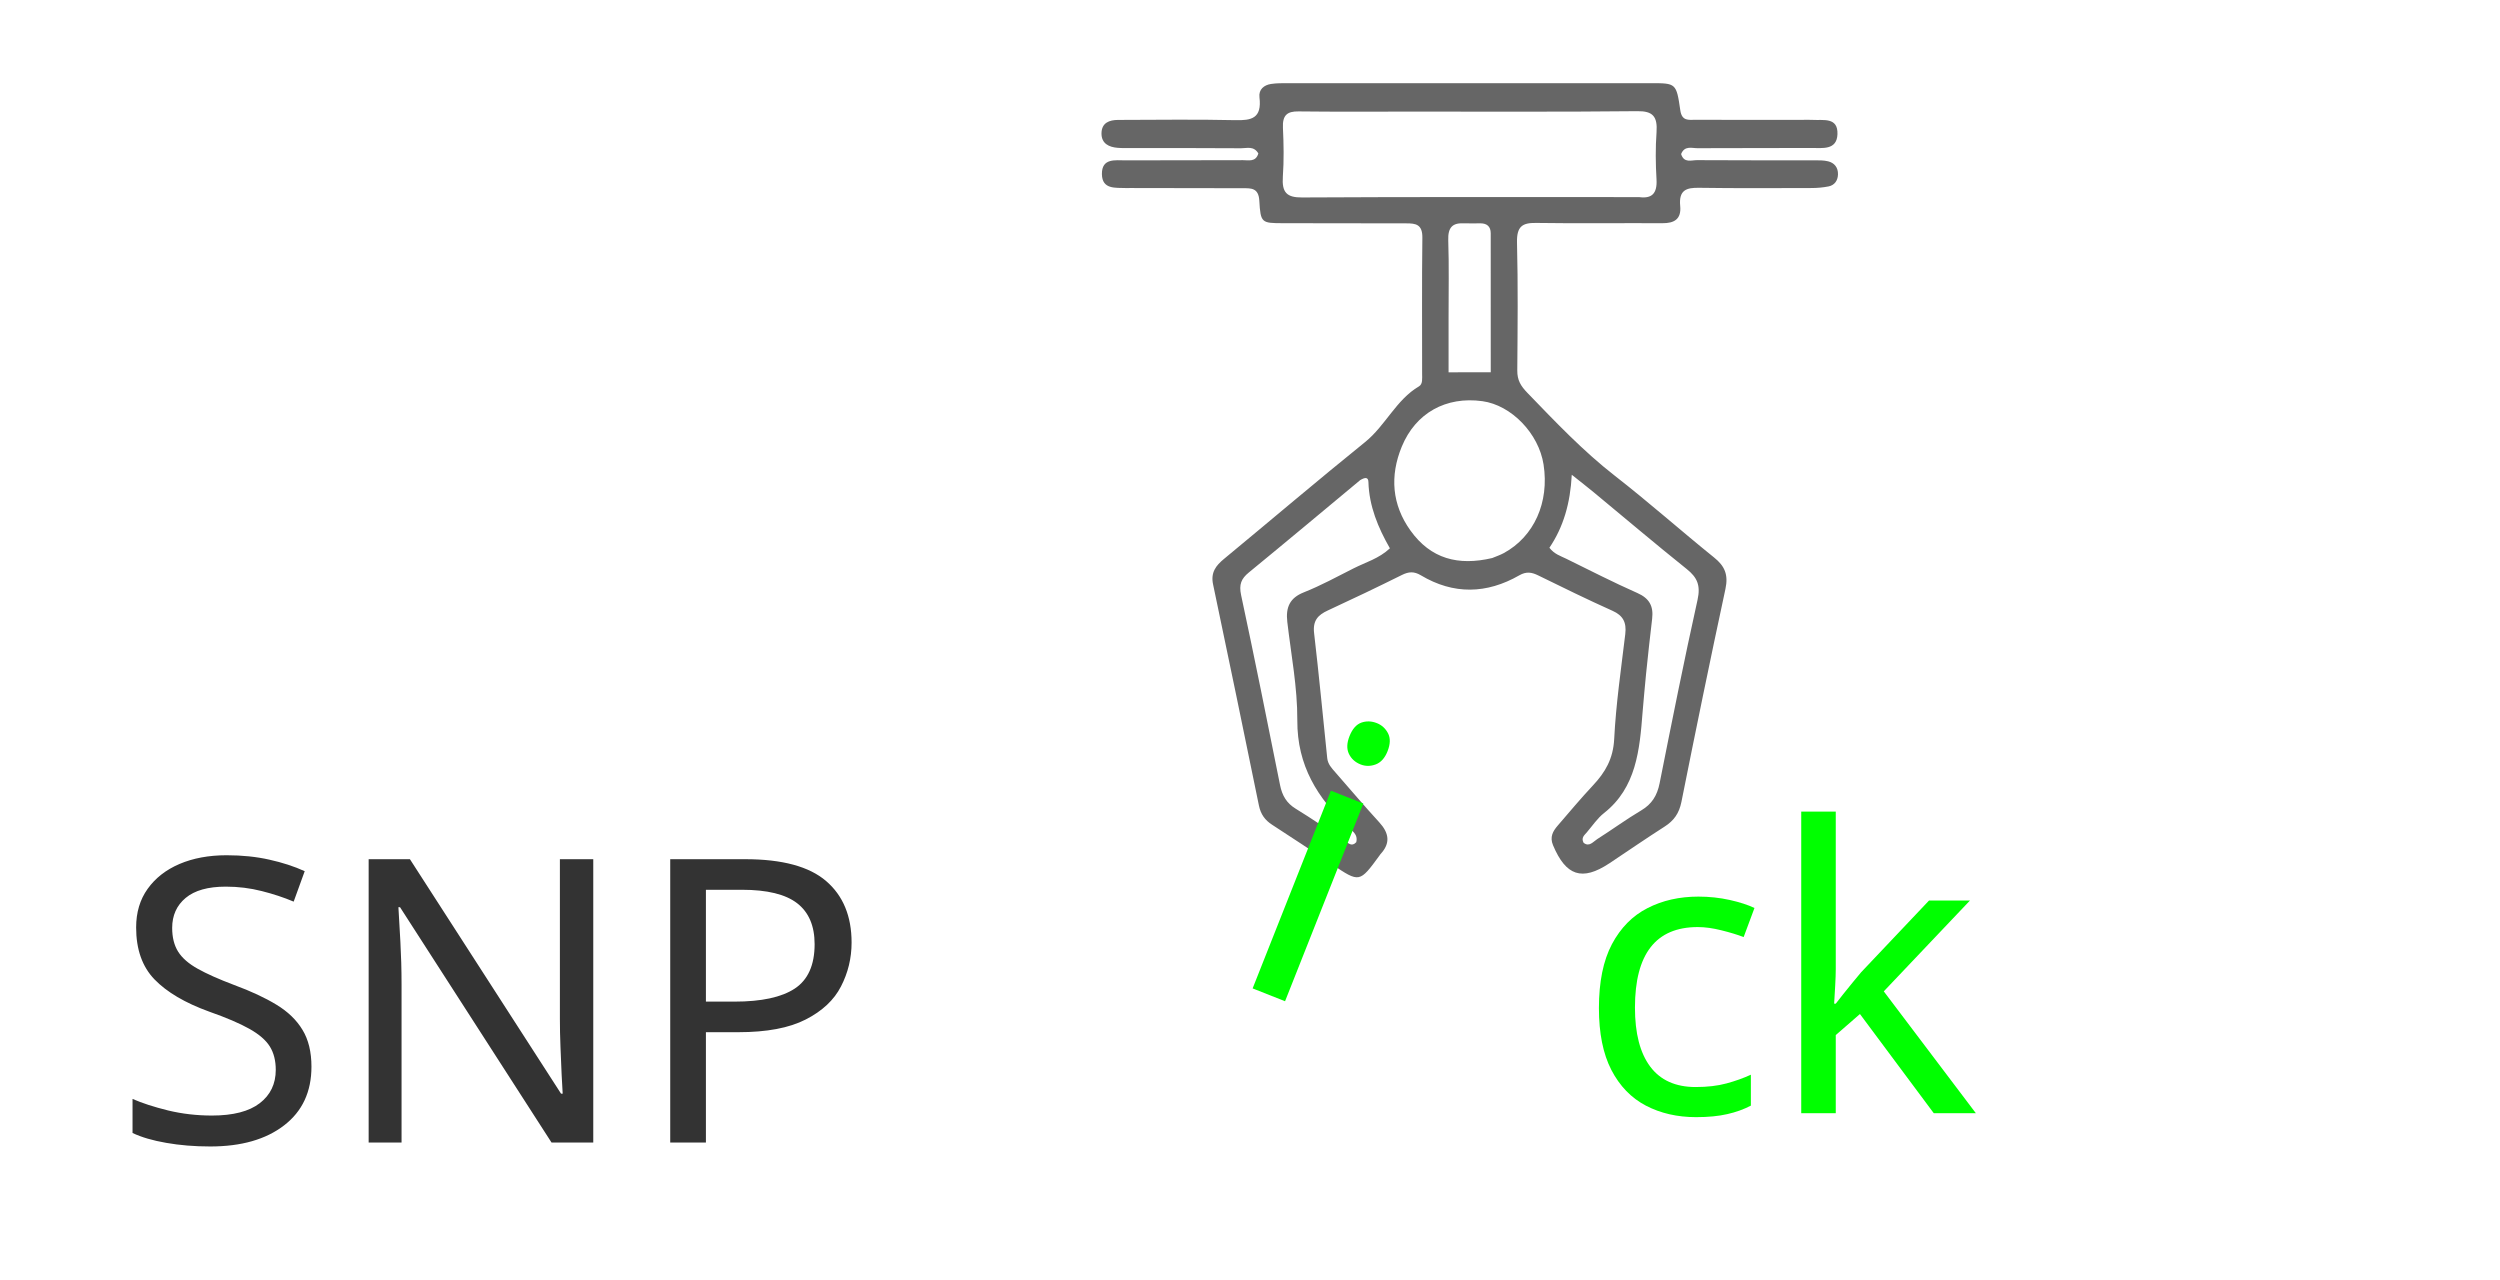
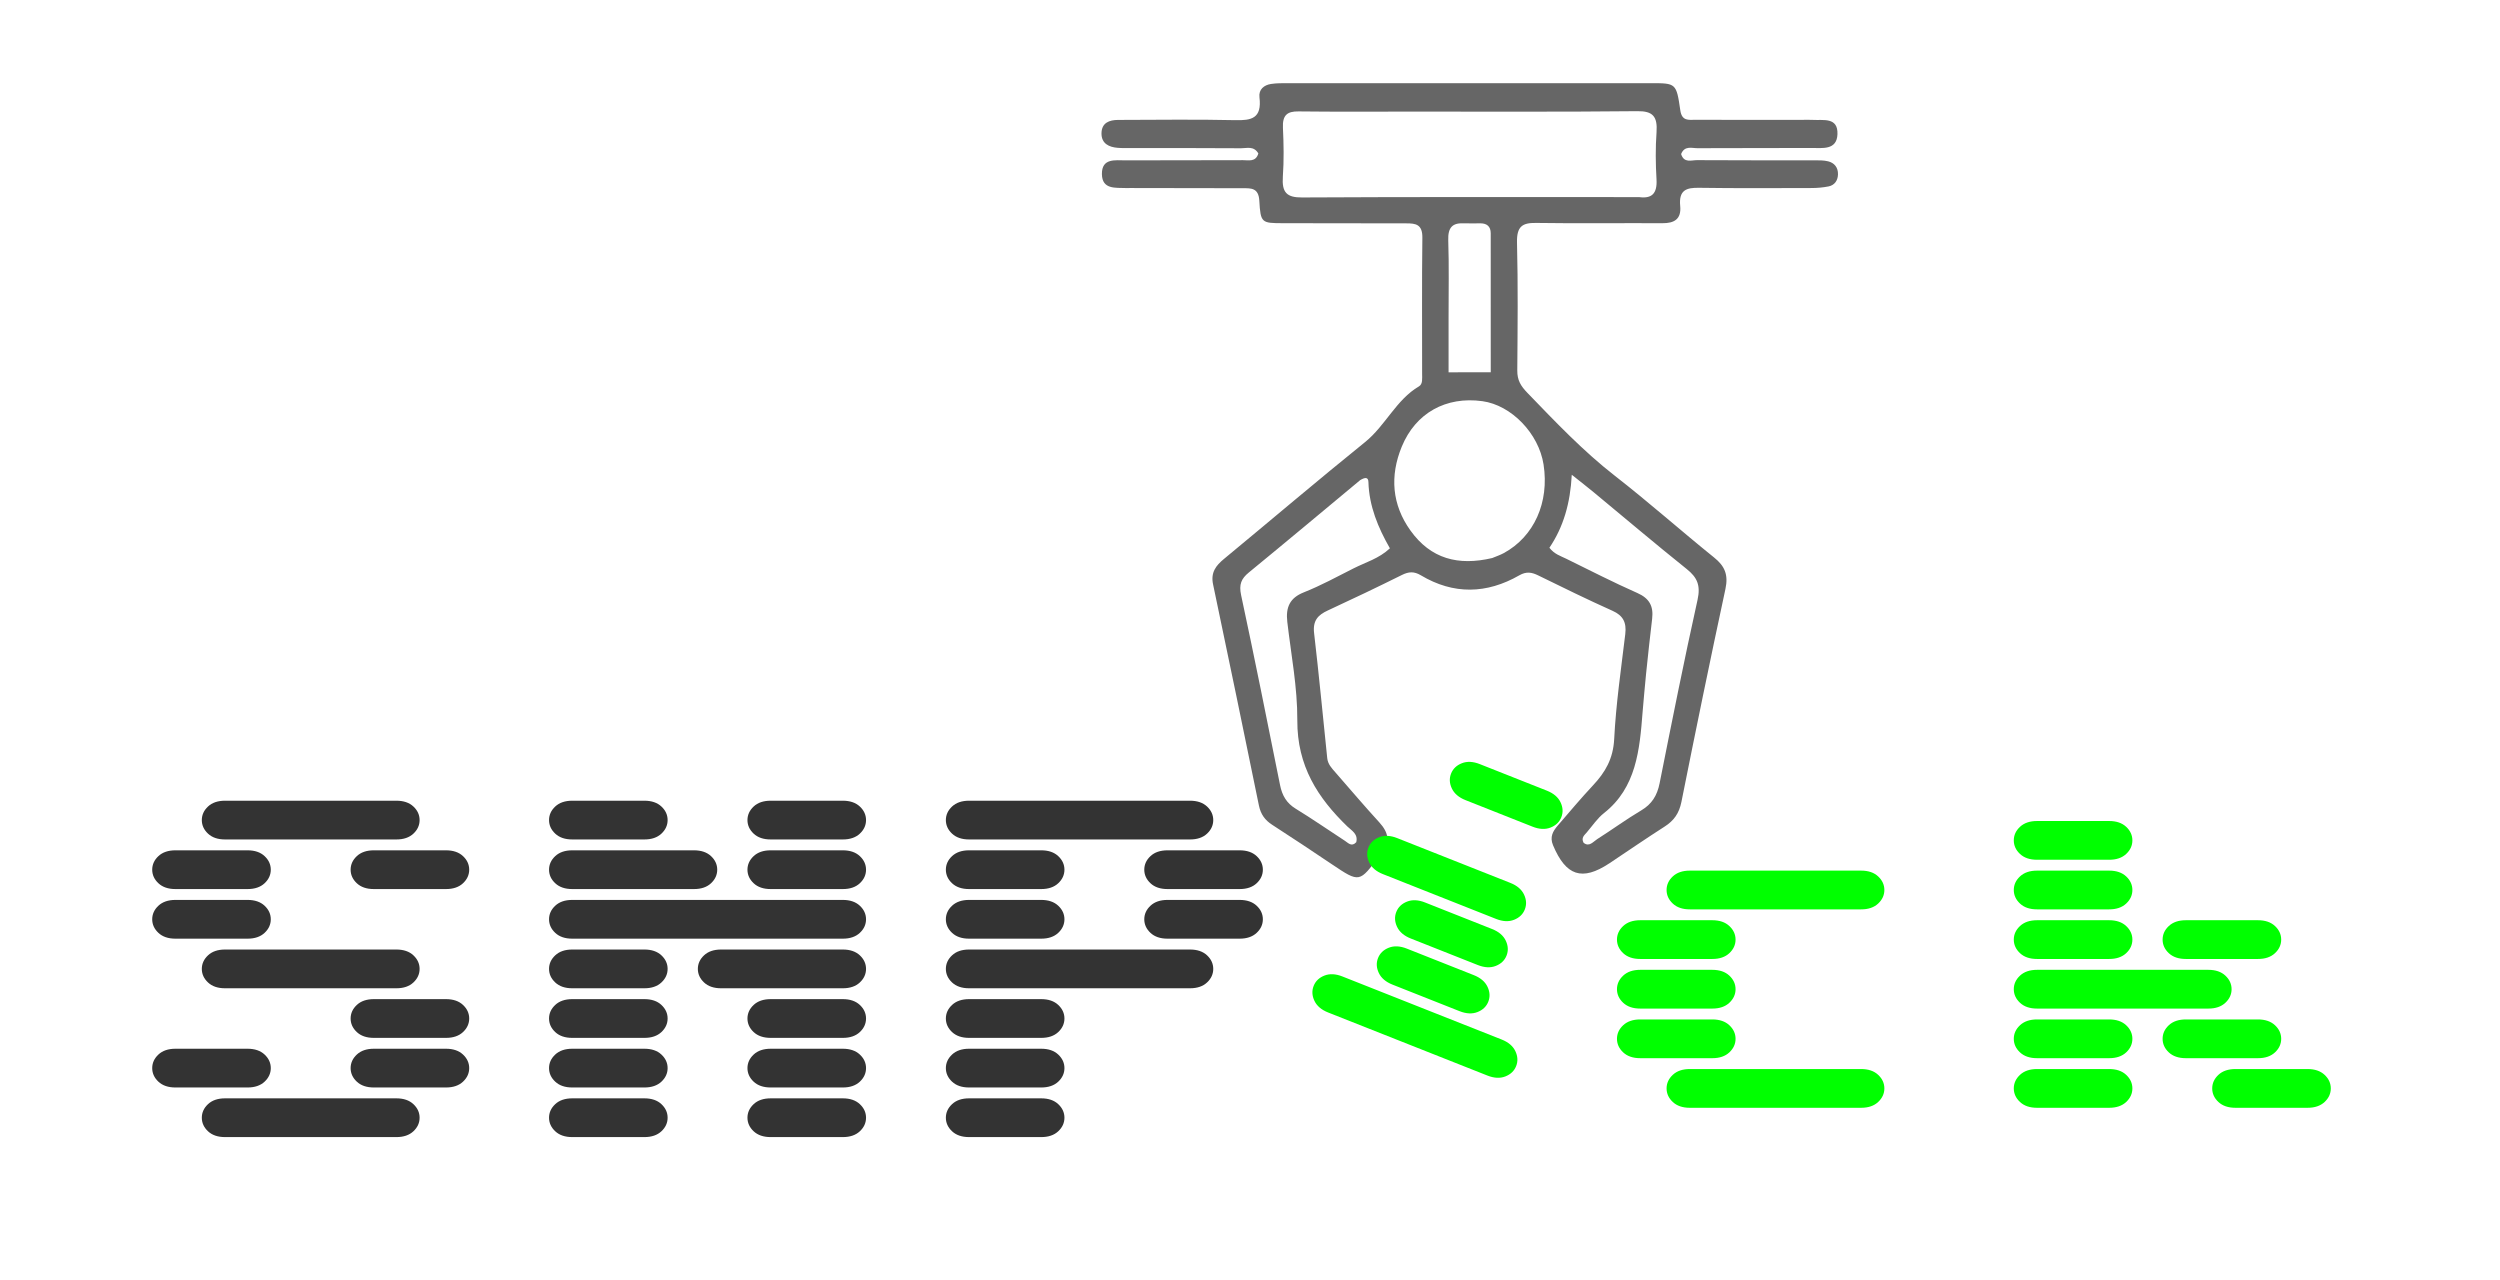
<svg xmlns="http://www.w3.org/2000/svg" version="1.1" id="Layer_1" x="0px" y="0px" width="336" viewBox="0 0 336 172" enable-background="new 0 0 336 272" xml:space="preserve" height="172">
  <defs id="defs7" />
  <path fill="#000000" opacity="1" stroke="none" d="m 216.282,116.04 c -3.667,2.421 -5.826,1.669 -7.552,-2.435 -0.469,-1.116 -0.021,-1.893 0.619,-2.635 1.57,-1.824 3.12,-3.673 4.758,-5.425 1.628,-1.742 2.706,-3.549 2.841,-6.229 0.237,-4.715 0.928,-9.405 1.489,-14.098 0.19,-1.592 -0.317,-2.499 -1.712,-3.125 -3.359,-1.507 -6.674,-3.129 -9.985,-4.756 -0.883,-0.434 -1.602,-0.554 -2.544,-0.014 -4.388,2.515 -8.843,2.618 -13.233,-0.003 -0.917,-0.547 -1.636,-0.495 -2.542,-0.045 -3.304,1.641 -6.631,3.233 -9.975,4.777 -1.295,0.598 -2.029,1.339 -1.831,3.043 0.65,5.591 1.186,11.197 1.765,16.797 0.084,0.812 0.593,1.341 1.073,1.889 1.967,2.251 3.902,4.535 5.917,6.735 1.31,1.43 1.553,2.791 0.163,4.284 -0.049,0.053 -0.083,0.121 -0.127,0.18 -2.688,3.677 -2.684,3.669 -6.371,1.198 -2.675,-1.792 -5.349,-3.585 -8.053,-5.325 -0.965,-0.621 -1.541,-1.402 -1.788,-2.614 -2.024,-9.91 -4.081,-19.812 -6.159,-29.709 -0.337,-1.606 0.396,-2.524 1.471,-3.412 6.332,-5.232 12.594,-10.561 18.979,-15.717 2.708,-2.187 4.176,-5.694 7.226,-7.475 0.529,-0.309 0.421,-1.078 0.422,-1.675 0.007,-6.104 -0.043,-12.208 0.033,-18.311 0.022,-1.801 -0.915,-1.92 -2.133,-1.92 -5.533,-0.003 -11.067,-0.01 -16.6,-0.023 -2.888,-0.006 -3.008,-0.036 -3.181,-3.028 -0.1,-1.721 -1.1,-1.669 -2.168,-1.673 -5.043,-0.018 -10.086,-0.019 -15.129,-0.025 -0.21,-2.9e-4 -0.421,0.012 -0.63,0.003 -1.379,-0.061 -3.205,0.225 -3.229,-1.881 -0.024,-2.184 1.83,-1.835 3.189,-1.841 5.253,-0.024 10.507,-2.6e-4 15.76,-0.026 0.765,-0.004 1.723,0.289 2.078,-0.9 -0.615,-1.053 -1.548,-0.694 -2.322,-0.7 -4.903,-0.04 -9.806,-0.02 -14.709,-0.023 -0.63,-3.8e-4 -1.263,0.016 -1.89,-0.036 -1.146,-0.094 -2.179,-0.56 -2.162,-1.953 0.017,-1.428 1.078,-1.794 2.233,-1.796 5.253,-0.008 10.508,-0.089 15.759,0.032 2.137,0.049 3.587,-0.214 3.24,-3.072 -0.13,-1.067 0.625,-1.649 1.544,-1.792 0.757,-0.118 1.535,-0.106 2.304,-0.106 16.25,-0.004 32.5,-10e-4 48.75,-6.1e-4 3.386,2.7e-4 3.435,-0.008 3.963,3.65 0.215,1.492 1.162,1.268 2.035,1.271 4.763,0.018 9.526,0.009 14.289,0.009 0.49,5e-5 0.982,-0.026 1.471,0.004 1.405,0.087 3.414,-0.409 3.326,1.927 -0.082,2.182 -2.05,1.839 -3.476,1.848 -5.113,0.031 -10.226,-0.006 -15.339,0.029 -0.76,0.005 -1.726,-0.384 -2.197,0.788 0.388,1.249 1.382,0.813 2.123,0.818 5.253,0.038 10.506,0.015 15.76,0.023 0.628,0.001 1.274,-0.014 1.878,0.136 0.826,0.205 1.357,0.823 1.322,1.782 -0.031,0.841 -0.493,1.435 -1.261,1.589 -0.75,0.15 -1.525,0.216 -2.288,0.218 -5.043,0.013 -10.087,0.044 -15.129,-0.031 -1.662,-0.025 -2.74,0.276 -2.528,2.443 0.176,1.804 -0.846,2.321 -2.355,2.314 -5.673,-0.027 -11.348,0.05 -17.02,-0.035 -1.831,-0.027 -2.613,0.453 -2.558,2.645 0.143,5.723 0.081,11.453 0.037,17.18 -0.01,1.323 0.468,2.091 1.367,3.021 3.769,3.902 7.49,7.824 11.754,11.143 4.537,3.532 8.864,7.374 13.346,10.99 1.406,1.134 1.925,2.284 1.508,4.22 -2.049,9.519 -4.007,19.061 -5.915,28.614 -0.311,1.556 -1.031,2.531 -2.244,3.309 -2.465,1.58 -4.887,3.24 -7.455,4.957 m 4.023,-89.549 c 1.682,0.225 2.442,-0.456 2.328,-2.389 -0.124,-2.099 -0.147,-4.223 0.003,-6.319 0.153,-2.146 -0.507,-2.864 -2.567,-2.843 -10.075,0.106 -20.152,0.056 -30.228,0.058 -5.108,10e-4 -10.216,0.035 -15.324,-0.026 -1.504,-0.018 -2.173,0.488 -2.092,2.204 0.103,2.177 0.142,4.374 -0.011,6.545 -0.152,2.16 0.529,2.828 2.576,2.817 14.974,-0.087 29.948,-0.047 45.315,-0.048 m -19.753,48.509 c 0.519,-0.219 1.058,-0.395 1.554,-0.664 4.077,-2.217 6.137,-6.82 5.347,-11.904 -0.648,-4.173 -4.324,-7.978 -8.225,-8.515 -4.869,-0.671 -8.968,1.568 -10.838,6.126 -1.619,3.945 -1.31,7.794 1.173,11.258 2.733,3.814 6.421,4.774 10.99,3.699 M 182.808,64.529 c -4.984,4.144 -9.953,8.309 -14.965,12.413 -1.016,0.832 -1.347,1.6 -1.038,3.042 1.819,8.489 3.526,17.006 5.232,25.523 0.284,1.418 0.884,2.434 2.084,3.17 2.248,1.378 4.427,2.889 6.641,4.332 0.451,0.294 0.892,0.847 1.518,0.185 0.284,-1.112 -0.643,-1.581 -1.195,-2.115 -3.96,-3.835 -6.759,-8.105 -6.726,-14.281 0.024,-4.401 -0.834,-8.81 -1.346,-13.209 -0.232,-1.995 0.354,-3.236 2.216,-3.976 2.292,-0.91 4.488,-2.108 6.704,-3.23 1.613,-0.817 3.395,-1.306 4.87,-2.689 -1.596,-2.795 -2.79,-5.653 -2.887,-8.911 -0.02,-0.667 -0.434,-0.656 -1.107,-0.254 m 38.407,26.204 c -0.15,1.646 -0.32,3.29 -0.448,4.939 -0.397,5.122 -0.85,10.191 -5.186,13.602 -0.89,0.7 -1.566,1.717 -2.324,2.605 -0.316,0.371 -0.786,0.711 -0.423,1.39 0.758,0.613 1.286,-0.145 1.829,-0.49 1.99,-1.263 3.905,-2.666 5.926,-3.866 1.401,-0.832 2.129,-1.97 2.462,-3.644 1.639,-8.231 3.28,-16.463 5.097,-24.649 0.439,-1.976 -0.059,-3.024 -1.461,-4.147 -4.213,-3.373 -8.337,-6.874 -12.502,-10.319 -0.866,-0.716 -1.755,-1.402 -2.94,-2.346 -0.197,3.827 -1.114,7.007 -3.005,9.811 0.666,0.864 1.499,1.101 2.242,1.466 3.184,1.566 6.348,3.186 9.583,4.619 1.558,0.69 2.191,1.712 1.982,3.458 -0.286,2.385 -0.544,4.774 -0.834,7.57 M 197.003,50.032 c 1.029,0 2.058,0 3.354,0 0,-6.242 0.004,-12.457 -0.004,-18.673 -0.001,-0.937 -0.527,-1.335 -1.35,-1.342 -0.768,-0.006 -1.538,0.028 -2.305,-0.004 -1.477,-0.061 -2.109,0.55 -2.053,2.261 0.114,3.454 0.04,6.916 0.043,10.374 10e-4,2.454 3e-4,4.908 3e-4,7.394 0.873,0 1.422,0 2.315,-0.009 z" id="path2" style="stroke-width:0.436;fill:#666666" />
-   <text xml:space="preserve" style="font-weight:bold;font-size:53.333px;line-height:1.3;font-family:Arial;-inkscape-font-specification:'Arial Bold';fill:#0398ba;fill-rule:evenodd;stroke-width:3.878" x="15.093" y="153.554" id="text290">
-     <tspan id="tspan288" x="15.093" y="153.554" style="font-style:normal;font-variant:normal;font-weight:normal;font-stretch:normal;font-size:53.333px;font-family:'Sixtyfour Convergence';-inkscape-font-specification:'Sixtyfour Convergence';fill:#333333">SNP</tspan>
-   </text>
-   <text xml:space="preserve" style="font-style:normal;font-variant:normal;font-weight:normal;font-stretch:normal;font-size:53.333px;line-height:1.3;font-family:'Sixtyfour Convergence';-inkscape-font-specification:'Sixtyfour Convergence';fill:#0398ba;fill-rule:evenodd;stroke-width:3.878" x="211.957" y="149.616" id="text398">
-     <tspan id="tspan396" x="211.957" y="149.616" style="fill:#00ff00">ck</tspan>
-   </text>
-   <text xml:space="preserve" style="font-style:normal;font-variant:normal;font-weight:normal;font-stretch:normal;font-size:53.333px;line-height:1.3;font-family:'Sixtyfour Convergence';-inkscape-font-specification:'Sixtyfour Convergence';fill:#0398ba;fill-rule:evenodd;stroke-width:3.878" x="200.904" y="61.538" id="text402" transform="rotate(21.60074)">
-     <tspan id="tspan400" x="200.904" y="61.538" style="fill:#00ff00">i</tspan>
-   </text>
+   <g aria-label="SNP" id="text290" style="font-weight:bold;font-size:53.333px;line-height:1.3;font-family:Arial;-inkscape-font-specification:'Arial Bold';fill:#0398ba;fill-rule:evenodd;stroke-width:3.878">
+     <path d="m 30.249,152.825 h 23.021 q 1.458,0 2.292,-0.781 0.833,-0.781 0.833,-1.823 0,-1.042 -0.833,-1.823 -0.833,-0.781 -2.292,-0.781 h -23.021 q -1.458,0 -2.292,0.781 -0.833,0.781 -0.833,1.823 0,1.042 0.833,1.823 0.833,0.781 2.292,0.781 z m -6.667,-6.667 h 9.687 q 1.458,0 2.292,-0.781 0.833,-0.781 0.833,-1.823 0,-1.042 -0.833,-1.823 -0.833,-0.781 -2.292,-0.781 h -9.687 q -1.458,0 -2.292,0.781 -0.833,0.781 -0.833,1.823 0,1.042 0.833,1.823 0.833,0.781 2.292,0.781 z m 26.667,0 h 9.687 q 1.458,0 2.292,-0.781 0.833,-0.781 0.833,-1.823 0,-1.042 -0.833,-1.823 -0.833,-0.781 -2.292,-0.781 h -9.687 q -1.458,0 -2.292,0.781 -0.833,0.781 -0.833,1.823 0,1.042 0.833,1.823 0.833,0.781 2.292,0.781 z m 0,-6.667 h 9.687 q 1.458,0 2.292,-0.781 0.833,-0.781 0.833,-1.823 0,-1.042 -0.833,-1.823 -0.833,-0.781 -2.292,-0.781 h -9.687 q -1.458,0 -2.292,0.781 -0.833,0.781 -0.833,1.823 0,1.042 0.833,1.823 0.833,0.781 2.292,0.781 z m -20,-6.667 h 23.021 q 1.458,0 2.292,-0.781 0.833,-0.781 0.833,-1.823 0,-1.042 -0.833,-1.823 -0.833,-0.781 -2.292,-0.781 h -23.021 q -1.458,0 -2.292,0.781 -0.833,0.781 -0.833,1.823 0,1.042 0.833,1.823 0.833,0.781 2.292,0.781 z m -6.667,-6.667 h 9.687 q 1.458,0 2.292,-0.781 0.833,-0.781 0.833,-1.823 0,-1.042 -0.833,-1.823 -0.833,-0.781 -2.292,-0.781 h -9.687 q -1.458,0 -2.292,0.781 -0.833,0.781 -0.833,1.823 0,1.042 0.833,1.823 0.833,0.781 2.292,0.781 z m 0,-6.667 h 9.687 q 1.458,0 2.292,-0.781 0.833,-0.781 0.833,-1.823 0,-1.042 -0.833,-1.823 -0.833,-0.781 -2.292,-0.781 h -9.687 q -1.458,0 -2.292,0.781 -0.833,0.781 -0.833,1.823 0,1.042 0.833,1.823 0.833,0.781 2.292,0.781 z m 26.667,0 h 9.687 q 1.458,0 2.292,-0.781 0.833,-0.781 0.833,-1.823 0,-1.042 -0.833,-1.823 -0.833,-0.781 -2.292,-0.781 h -9.687 q -1.458,0 -2.292,0.781 -0.833,0.781 -0.833,1.823 0,1.042 0.833,1.823 0.833,0.781 2.292,0.781 z m -20,-6.667 h 23.021 q 1.458,0 2.292,-0.781 0.833,-0.781 0.833,-1.823 0,-1.042 -0.833,-1.823 -0.833,-0.781 -2.292,-0.781 h -23.021 q -1.458,0 -2.292,0.781 -0.833,0.781 -0.833,1.823 0,1.042 0.833,1.823 0.833,0.781 2.292,0.781 z" style="font-weight:normal;font-family:'Sixtyfour Convergence';-inkscape-font-specification:'Sixtyfour Convergence';fill:#333333" id="path794" />
+     <path d="m 76.916,152.825 h 9.687 q 1.458,0 2.292,-0.781 0.833,-0.781 0.833,-1.823 0,-1.042 -0.833,-1.823 -0.833,-0.781 -2.292,-0.781 h -9.687 q -1.458,0 -2.292,0.781 -0.833,0.781 -0.833,1.823 0,1.042 0.833,1.823 0.833,0.781 2.292,0.781 z m 26.667,0 h 9.687 q 1.458,0 2.292,-0.781 0.833,-0.781 0.833,-1.823 0,-1.042 -0.833,-1.823 -0.833,-0.781 -2.292,-0.781 h -9.687 q -1.458,0 -2.292,0.781 -0.833,0.781 -0.833,1.823 0,1.042 0.833,1.823 0.833,0.781 2.292,0.781 z m -26.667,-6.667 h 9.687 q 1.458,0 2.292,-0.781 0.833,-0.781 0.833,-1.823 0,-1.042 -0.833,-1.823 -0.833,-0.781 -2.292,-0.781 h -9.687 q -1.458,0 -2.292,0.781 -0.833,0.781 -0.833,1.823 0,1.042 0.833,1.823 0.833,0.781 2.292,0.781 z m 26.667,0 h 9.687 q 1.458,0 2.292,-0.781 0.833,-0.781 0.833,-1.823 0,-1.042 -0.833,-1.823 -0.833,-0.781 -2.292,-0.781 h -9.687 q -1.458,0 -2.292,0.781 -0.833,0.781 -0.833,1.823 0,1.042 0.833,1.823 0.833,0.781 2.292,0.781 z m -26.667,-6.667 h 9.687 q 1.458,0 2.292,-0.781 0.833,-0.781 0.833,-1.823 0,-1.042 -0.833,-1.823 -0.833,-0.781 -2.292,-0.781 h -9.687 q -1.458,0 -2.292,0.781 -0.833,0.781 -0.833,1.823 0,1.042 0.833,1.823 0.833,0.781 2.292,0.781 z m 26.667,0 h 9.687 q 1.458,0 2.292,-0.781 0.833,-0.781 0.833,-1.823 0,-1.042 -0.833,-1.823 -0.833,-0.781 -2.292,-0.781 h -9.687 q -1.458,0 -2.292,0.781 -0.833,0.781 -0.833,1.823 0,1.042 0.833,1.823 0.833,0.781 2.292,0.781 z m -26.667,-6.667 h 9.687 q 1.458,0 2.292,-0.781 0.833,-0.781 0.833,-1.823 0,-1.042 -0.833,-1.823 -0.833,-0.781 -2.292,-0.781 h -9.687 q -1.458,0 -2.292,0.781 -0.833,0.781 -0.833,1.823 0,1.042 0.833,1.823 0.833,0.781 2.292,0.781 z m 20,0 h 16.354 q 1.458,0 2.292,-0.781 0.833,-0.781 0.833,-1.823 0,-1.042 -0.833,-1.823 -0.833,-0.781 -2.292,-0.781 H 96.916 q -1.458,0 -2.292,0.781 -0.833,0.781 -0.833,1.823 0,1.042 0.833,1.823 0.833,0.781 2.292,0.781 z m -20,-6.667 h 36.354 q 1.458,0 2.292,-0.781 0.833,-0.781 0.833,-1.823 0,-1.042 -0.833,-1.823 -0.833,-0.781 -2.292,-0.781 H 76.916 q -1.458,0 -2.292,0.781 -0.833,0.781 -0.833,1.823 0,1.042 0.833,1.823 0.833,0.781 2.292,0.781 z m 0,-6.667 h 16.354 q 1.458,0 2.292,-0.781 0.833,-0.781 0.833,-1.823 0,-1.042 -0.833,-1.823 -0.833,-0.781 -2.292,-0.781 H 76.916 q -1.458,0 -2.292,0.781 -0.833,0.781 -0.833,1.823 0,1.042 0.833,1.823 0.833,0.781 2.292,0.781 z m 26.667,0 h 9.687 q 1.458,0 2.292,-0.781 0.833,-0.781 0.833,-1.823 0,-1.042 -0.833,-1.823 -0.833,-0.781 -2.292,-0.781 h -9.687 q -1.458,0 -2.292,0.781 -0.833,0.781 -0.833,1.823 0,1.042 0.833,1.823 0.833,0.781 2.292,0.781 z m -26.667,-6.667 h 9.687 q 1.458,0 2.292,-0.781 0.833,-0.781 0.833,-1.823 0,-1.042 -0.833,-1.823 -0.833,-0.781 -2.292,-0.781 h -9.687 q -1.458,0 -2.292,0.781 -0.833,0.781 -0.833,1.823 0,1.042 0.833,1.823 0.833,0.781 2.292,0.781 z m 26.667,0 h 9.687 q 1.458,0 2.292,-0.781 0.833,-0.781 0.833,-1.823 0,-1.042 -0.833,-1.823 -0.833,-0.781 -2.292,-0.781 h -9.687 q -1.458,0 -2.292,0.781 -0.833,0.781 -0.833,1.823 0,1.042 0.833,1.823 0.833,0.781 2.292,0.781 z" style="font-weight:normal;font-family:'Sixtyfour Convergence';-inkscape-font-specification:'Sixtyfour Convergence';fill:#333333" id="path796" />
+     <path d="m 130.249,152.825 h 9.687 q 1.458,0 2.292,-0.781 0.833,-0.781 0.833,-1.823 0,-1.042 -0.833,-1.823 -0.833,-0.781 -2.292,-0.781 h -9.687 q -1.458,0 -2.292,0.781 -0.833,0.781 -0.833,1.823 0,1.042 0.833,1.823 0.833,0.781 2.292,0.781 z m 0,-6.667 h 9.687 q 1.458,0 2.292,-0.781 0.833,-0.781 0.833,-1.823 0,-1.042 -0.833,-1.823 -0.833,-0.781 -2.292,-0.781 h -9.687 q -1.458,0 -2.292,0.781 -0.833,0.781 -0.833,1.823 0,1.042 0.833,1.823 0.833,0.781 2.292,0.781 z m 0,-6.667 h 9.687 q 1.458,0 2.292,-0.781 0.833,-0.781 0.833,-1.823 0,-1.042 -0.833,-1.823 -0.833,-0.781 -2.292,-0.781 h -9.687 q -1.458,0 -2.292,0.781 -0.833,0.781 -0.833,1.823 0,1.042 0.833,1.823 0.833,0.781 2.292,0.781 z m 0,-6.667 h 29.687 q 1.458,0 2.292,-0.781 0.833,-0.781 0.833,-1.823 0,-1.042 -0.833,-1.823 -0.833,-0.781 -2.292,-0.781 h -29.687 q -1.458,0 -2.292,0.781 -0.833,0.781 -0.833,1.823 0,1.042 0.833,1.823 0.833,0.781 2.292,0.781 z m 0,-6.667 h 9.687 q 1.458,0 2.292,-0.781 0.833,-0.781 0.833,-1.823 0,-1.042 -0.833,-1.823 -0.833,-0.781 -2.292,-0.781 h -9.687 q -1.458,0 -2.292,0.781 -0.833,0.781 -0.833,1.823 0,1.042 0.833,1.823 0.833,0.781 2.292,0.781 z m 26.667,0 h 9.687 q 1.458,0 2.292,-0.781 0.833,-0.781 0.833,-1.823 0,-1.042 -0.833,-1.823 -0.833,-0.781 -2.292,-0.781 h -9.687 q -1.458,0 -2.292,0.781 -0.833,0.781 -0.833,1.823 0,1.042 0.833,1.823 0.833,0.781 2.292,0.781 z m -26.667,-6.667 h 9.687 q 1.458,0 2.292,-0.781 0.833,-0.781 0.833,-1.823 0,-1.042 -0.833,-1.823 -0.833,-0.781 -2.292,-0.781 h -9.687 q -1.458,0 -2.292,0.781 -0.833,0.781 -0.833,1.823 0,1.042 0.833,1.823 0.833,0.781 2.292,0.781 z m 26.667,0 h 9.687 q 1.458,0 2.292,-0.781 0.833,-0.781 0.833,-1.823 0,-1.042 -0.833,-1.823 -0.833,-0.781 -2.292,-0.781 h -9.687 q -1.458,0 -2.292,0.781 -0.833,0.781 -0.833,1.823 0,1.042 0.833,1.823 0.833,0.781 2.292,0.781 z m -26.667,-6.667 h 29.687 q 1.458,0 2.292,-0.781 0.833,-0.781 0.833,-1.823 0,-1.042 -0.833,-1.823 -0.833,-0.781 -2.292,-0.781 h -29.687 q -1.458,0 -2.292,0.781 -0.833,0.781 -0.833,1.823 0,1.042 0.833,1.823 0.833,0.781 2.292,0.781 z" style="font-weight:normal;font-family:'Sixtyfour Convergence';-inkscape-font-specification:'Sixtyfour Convergence';fill:#333333" id="path798" />
+   </g>
+   <g aria-label="ck" id="text398" style="font-size:53.333px;line-height:1.3;font-family:'Sixtyfour Convergence';-inkscape-font-specification:'Sixtyfour Convergence';fill:#0398ba;fill-rule:evenodd;stroke-width:3.878">
+     <path d="m 227.113,148.887 h 23.021 q 1.458,0 2.292,-0.781 0.833,-0.781 0.833,-1.823 0,-1.042 -0.833,-1.823 -0.833,-0.781 -2.292,-0.781 h -23.021 q -1.458,0 -2.292,0.781 -0.833,0.781 -0.833,1.823 0,1.042 0.833,1.823 0.833,0.781 2.292,0.781 z m -6.667,-6.667 h 9.688 q 1.458,0 2.292,-0.781 0.833,-0.781 0.833,-1.823 0,-1.042 -0.833,-1.823 -0.833,-0.781 -2.292,-0.781 h -9.688 q -1.458,0 -2.292,0.781 -0.833,0.781 -0.833,1.823 0,1.042 0.833,1.823 0.833,0.781 2.292,0.781 z m 0,-6.667 h 9.688 q 1.458,0 2.292,-0.781 0.833,-0.781 0.833,-1.823 0,-1.042 -0.833,-1.823 -0.833,-0.781 -2.292,-0.781 h -9.688 q -1.458,0 -2.292,0.781 -0.833,0.781 -0.833,1.823 0,1.042 0.833,1.823 0.833,0.781 2.292,0.781 z m 0,-6.667 h 9.688 q 1.458,0 2.292,-0.781 0.833,-0.781 0.833,-1.823 0,-1.042 -0.833,-1.823 -0.833,-0.781 -2.292,-0.781 h -9.688 q -1.458,0 -2.292,0.781 -0.833,0.781 -0.833,1.823 0,1.042 0.833,1.823 0.833,0.781 2.292,0.781 z m 6.667,-6.667 h 23.021 q 1.458,0 2.292,-0.781 0.833,-0.781 0.833,-1.823 0,-1.042 -0.833,-1.823 -0.833,-0.781 -2.292,-0.781 h -23.021 q -1.458,0 -2.292,0.781 -0.833,0.781 -0.833,1.823 0,1.042 0.833,1.823 0.833,0.781 2.292,0.781 z" style="fill:#00ff00" id="path801" />
+     <path d="m 273.779,148.887 h 9.688 q 1.458,0 2.292,-0.781 0.833,-0.781 0.833,-1.823 0,-1.042 -0.833,-1.823 -0.833,-0.781 -2.292,-0.781 h -9.688 q -1.458,0 -2.292,0.781 -0.833,0.781 -0.833,1.823 0,1.042 0.833,1.823 0.833,0.781 2.292,0.781 z m 26.667,0 h 9.688 q 1.458,0 2.292,-0.781 0.833,-0.781 0.833,-1.823 0,-1.042 -0.833,-1.823 -0.833,-0.781 -2.292,-0.781 h -9.688 q -1.458,0 -2.292,0.781 -0.833,0.781 -0.833,1.823 0,1.042 0.833,1.823 0.833,0.781 2.292,0.781 z m -26.667,-6.667 h 9.688 q 1.458,0 2.292,-0.781 0.833,-0.781 0.833,-1.823 0,-1.042 -0.833,-1.823 -0.833,-0.781 -2.292,-0.781 h -9.688 q -1.458,0 -2.292,0.781 -0.833,0.781 -0.833,1.823 0,1.042 0.833,1.823 0.833,0.781 2.292,0.781 z m 20,0 h 9.688 q 1.458,0 2.292,-0.781 0.833,-0.781 0.833,-1.823 0,-1.042 -0.833,-1.823 -0.833,-0.781 -2.292,-0.781 h -9.688 q -1.458,0 -2.292,0.781 -0.833,0.781 -0.833,1.823 0,1.042 0.833,1.823 0.833,0.781 2.292,0.781 z m -20,-6.667 h 23.021 q 1.458,0 2.292,-0.781 0.833,-0.781 0.833,-1.823 0,-1.042 -0.833,-1.823 -0.833,-0.781 -2.292,-0.781 h -23.021 q -1.458,0 -2.292,0.781 -0.833,0.781 -0.833,1.823 0,1.042 0.833,1.823 0.833,0.781 2.292,0.781 z m 0,-6.667 h 9.688 q 1.458,0 2.292,-0.781 0.833,-0.781 0.833,-1.823 0,-1.042 -0.833,-1.823 -0.833,-0.781 -2.292,-0.781 h -9.688 q -1.458,0 -2.292,0.781 -0.833,0.781 -0.833,1.823 0,1.042 0.833,1.823 0.833,0.781 2.292,0.781 z m 20,0 h 9.688 q 1.458,0 2.292,-0.781 0.833,-0.781 0.833,-1.823 0,-1.042 -0.833,-1.823 -0.833,-0.781 -2.292,-0.781 h -9.688 q -1.458,0 -2.292,0.781 -0.833,0.781 -0.833,1.823 0,1.042 0.833,1.823 0.833,0.781 2.292,0.781 z m -20,-6.667 h 9.688 q 1.458,0 2.292,-0.781 0.833,-0.781 0.833,-1.823 0,-1.042 -0.833,-1.823 -0.833,-0.781 -2.292,-0.781 h -9.688 q -1.458,0 -2.292,0.781 -0.833,0.781 -0.833,1.823 0,1.042 0.833,1.823 0.833,0.781 2.292,0.781 z m 0,-6.667 h 9.688 q 1.458,0 2.292,-0.781 0.833,-0.781 0.833,-1.823 0,-1.042 -0.833,-1.823 -0.833,-0.781 -2.292,-0.781 h -9.688 q -1.458,0 -2.292,0.781 -0.833,0.781 -0.833,1.823 0,1.042 0.833,1.823 0.833,0.781 2.292,0.781 z" style="fill:#00ff00" id="path803" />
+   </g>
+   <g aria-label="i" transform="rotate(21.60074)" id="text402" style="font-size:53.333px;line-height:1.3;font-family:'Sixtyfour Convergence';-inkscape-font-specification:'Sixtyfour Convergence';fill:#0398ba;fill-rule:evenodd;stroke-width:3.878">
+     <path d="m 216.061,60.809 h 23.021 q 1.458,0 2.292,-0.781 0.833,-0.781 0.833,-1.823 0,-1.042 -0.833,-1.823 -0.833,-0.781 -2.292,-0.781 h -23.021 q -1.458,0 -2.292,0.781 -0.833,0.781 -0.833,1.823 0,1.042 0.833,1.823 0.833,0.781 2.292,0.781 z m 6.667,-6.667 h 9.687 q 1.458,0 2.292,-0.781 0.833,-0.781 0.833,-1.823 0,-1.042 -0.833,-1.823 -0.833,-0.781 -2.292,-0.781 h -9.687 q -1.458,0 -2.292,0.781 -0.833,0.781 -0.833,1.823 0,1.042 0.833,1.823 0.833,0.781 2.292,0.781 z m 0,-6.667 h 9.687 q 1.458,0 2.292,-0.781 0.833,-0.781 0.833,-1.823 0,-1.042 -0.833,-1.823 -0.833,-0.781 -2.292,-0.781 h -9.687 q -1.458,0 -2.292,0.781 -0.833,0.781 -0.833,1.823 0,1.042 0.833,1.823 0.833,0.781 2.292,0.781 z m -6.667,-6.667 h 16.354 q 1.458,0 2.292,-0.781 0.833,-0.781 0.833,-1.823 0,-1.042 -0.833,-1.823 -0.833,-0.781 -2.292,-0.781 h -16.354 q -1.458,0 -2.292,0.781 -0.833,0.781 -0.833,1.823 0,1.042 0.833,1.823 0.833,0.781 2.292,0.781 z m 6.667,-13.333 h 9.687 q 1.458,0 2.292,-0.781 0.833,-0.781 0.833,-1.823 0,-1.042 -0.833,-1.823 -0.833,-0.781 -2.292,-0.781 h -9.687 q -1.458,0 -2.292,0.781 -0.833,0.781 -0.833,1.823 0,1.042 0.833,1.823 0.833,0.781 2.292,0.781 z" style="fill:#00ff00" id="path806" />
+   </g>
</svg>
